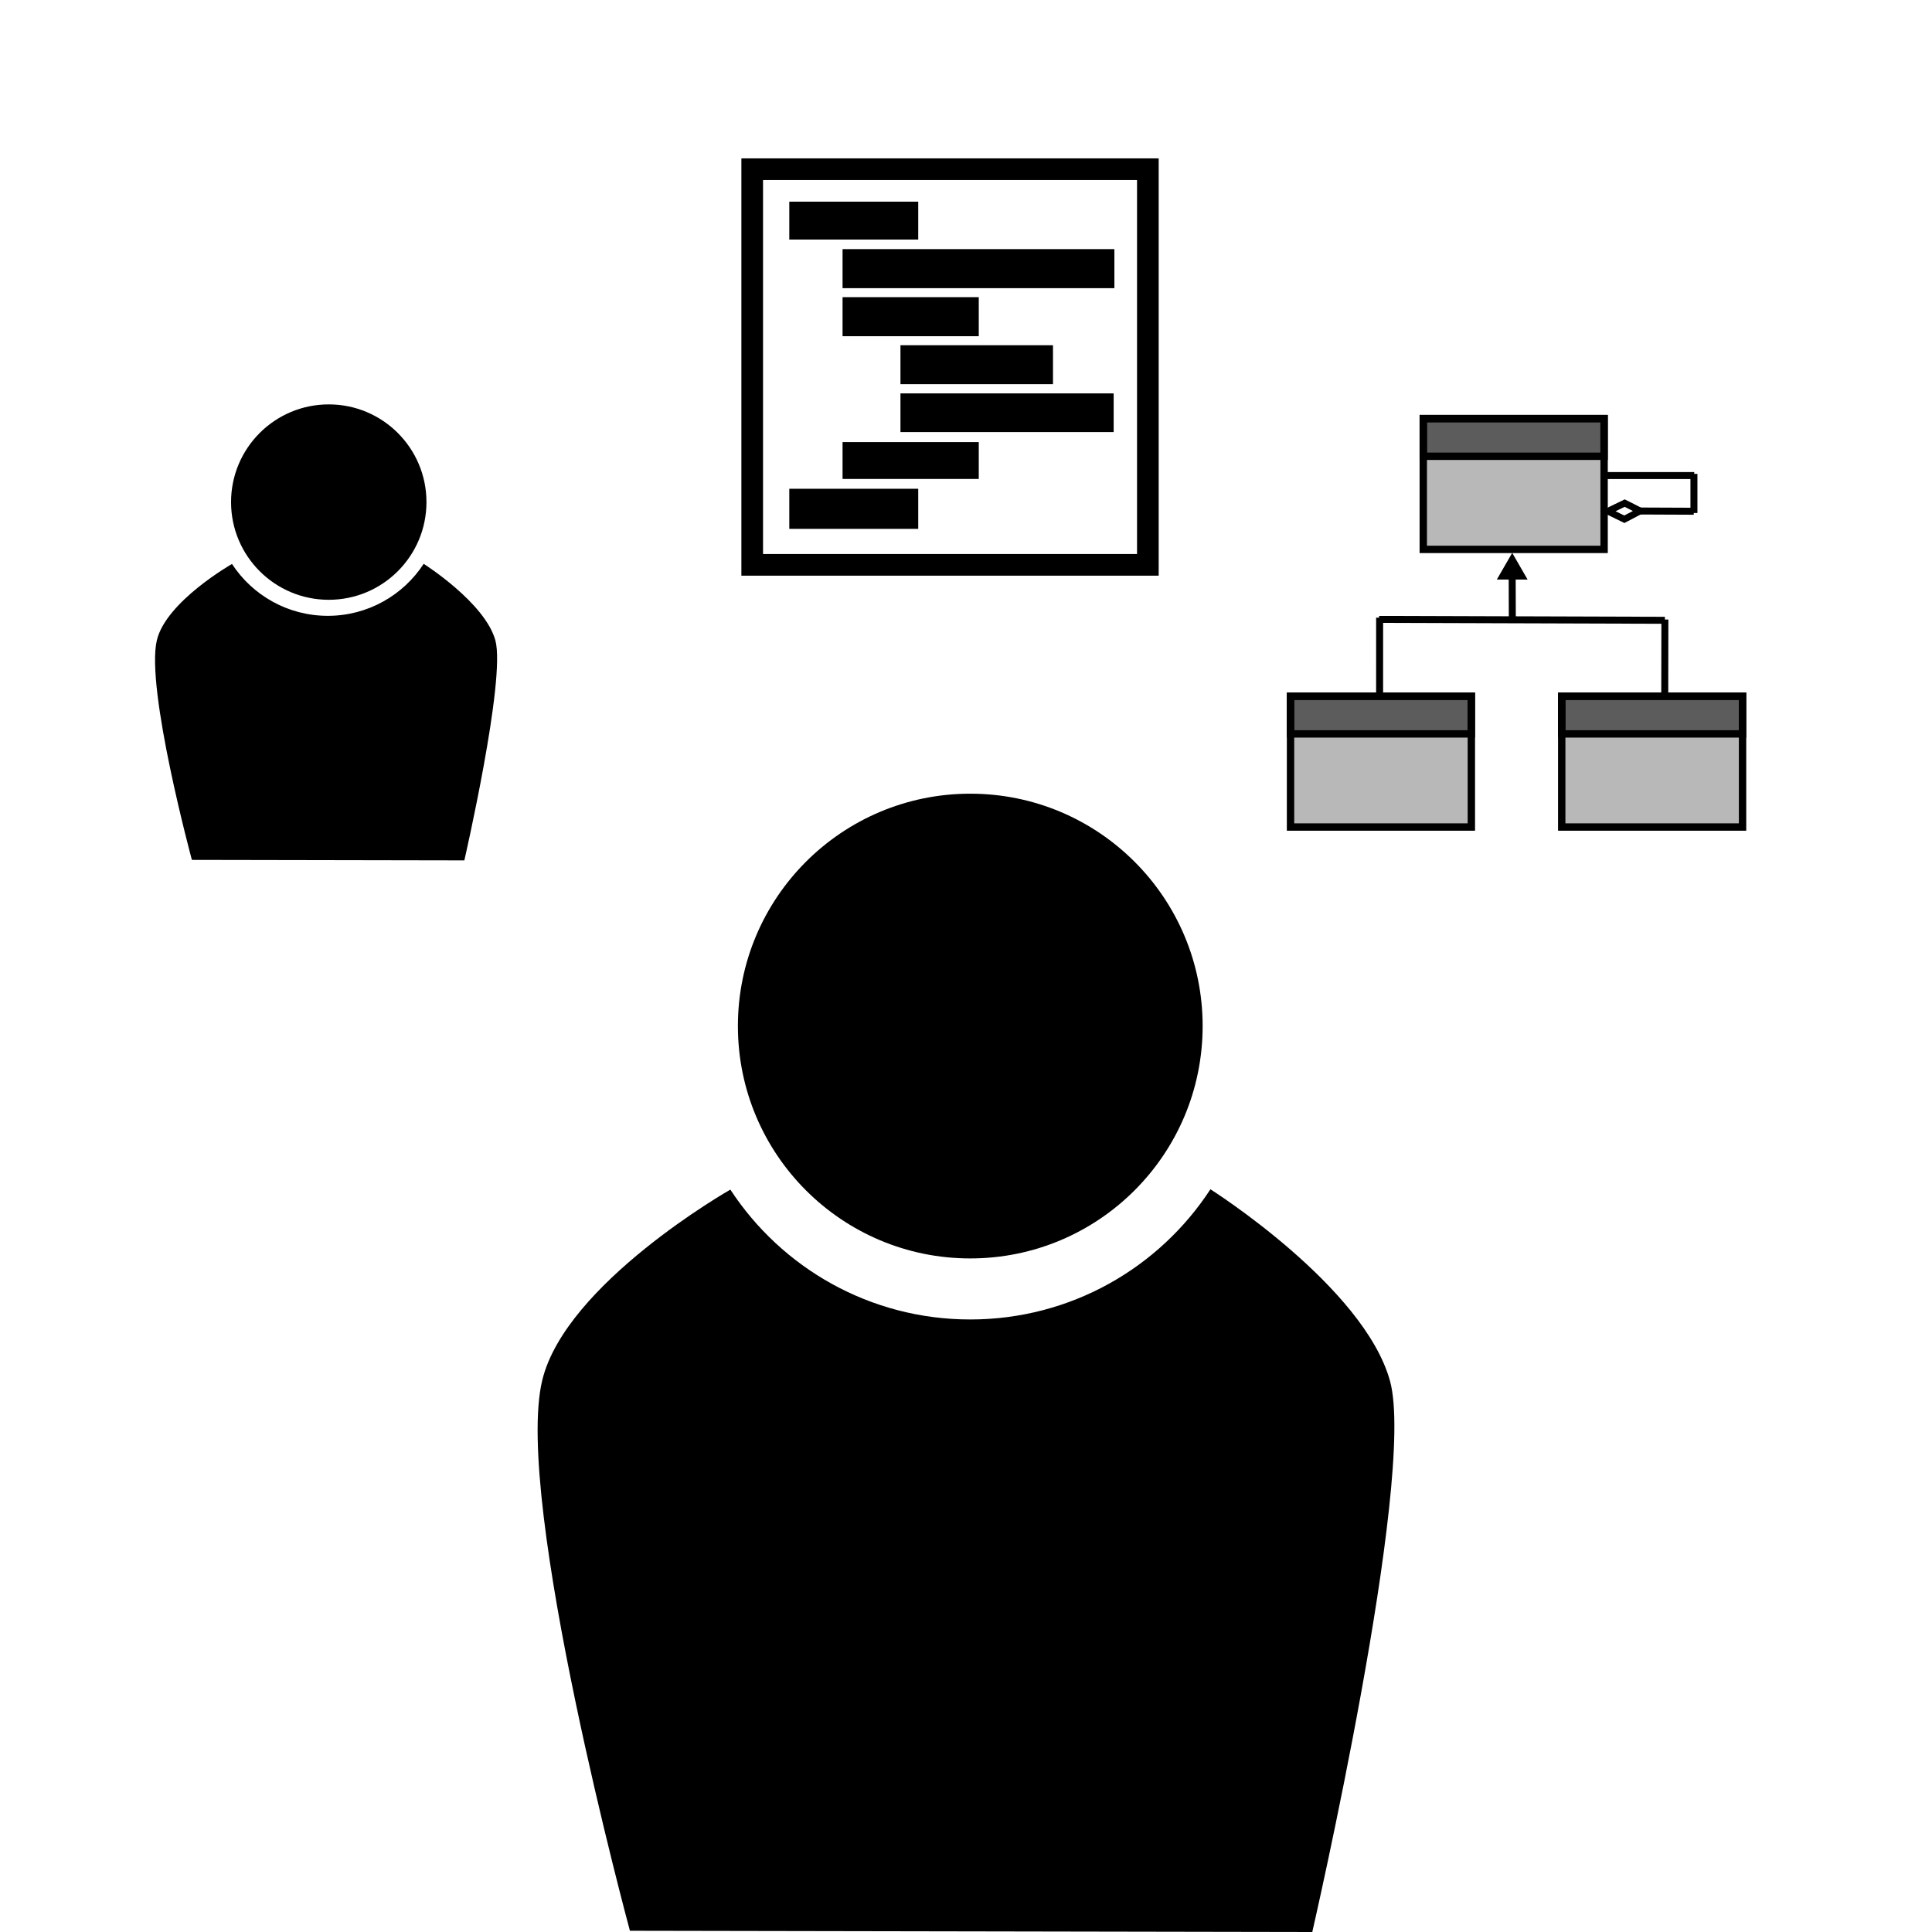
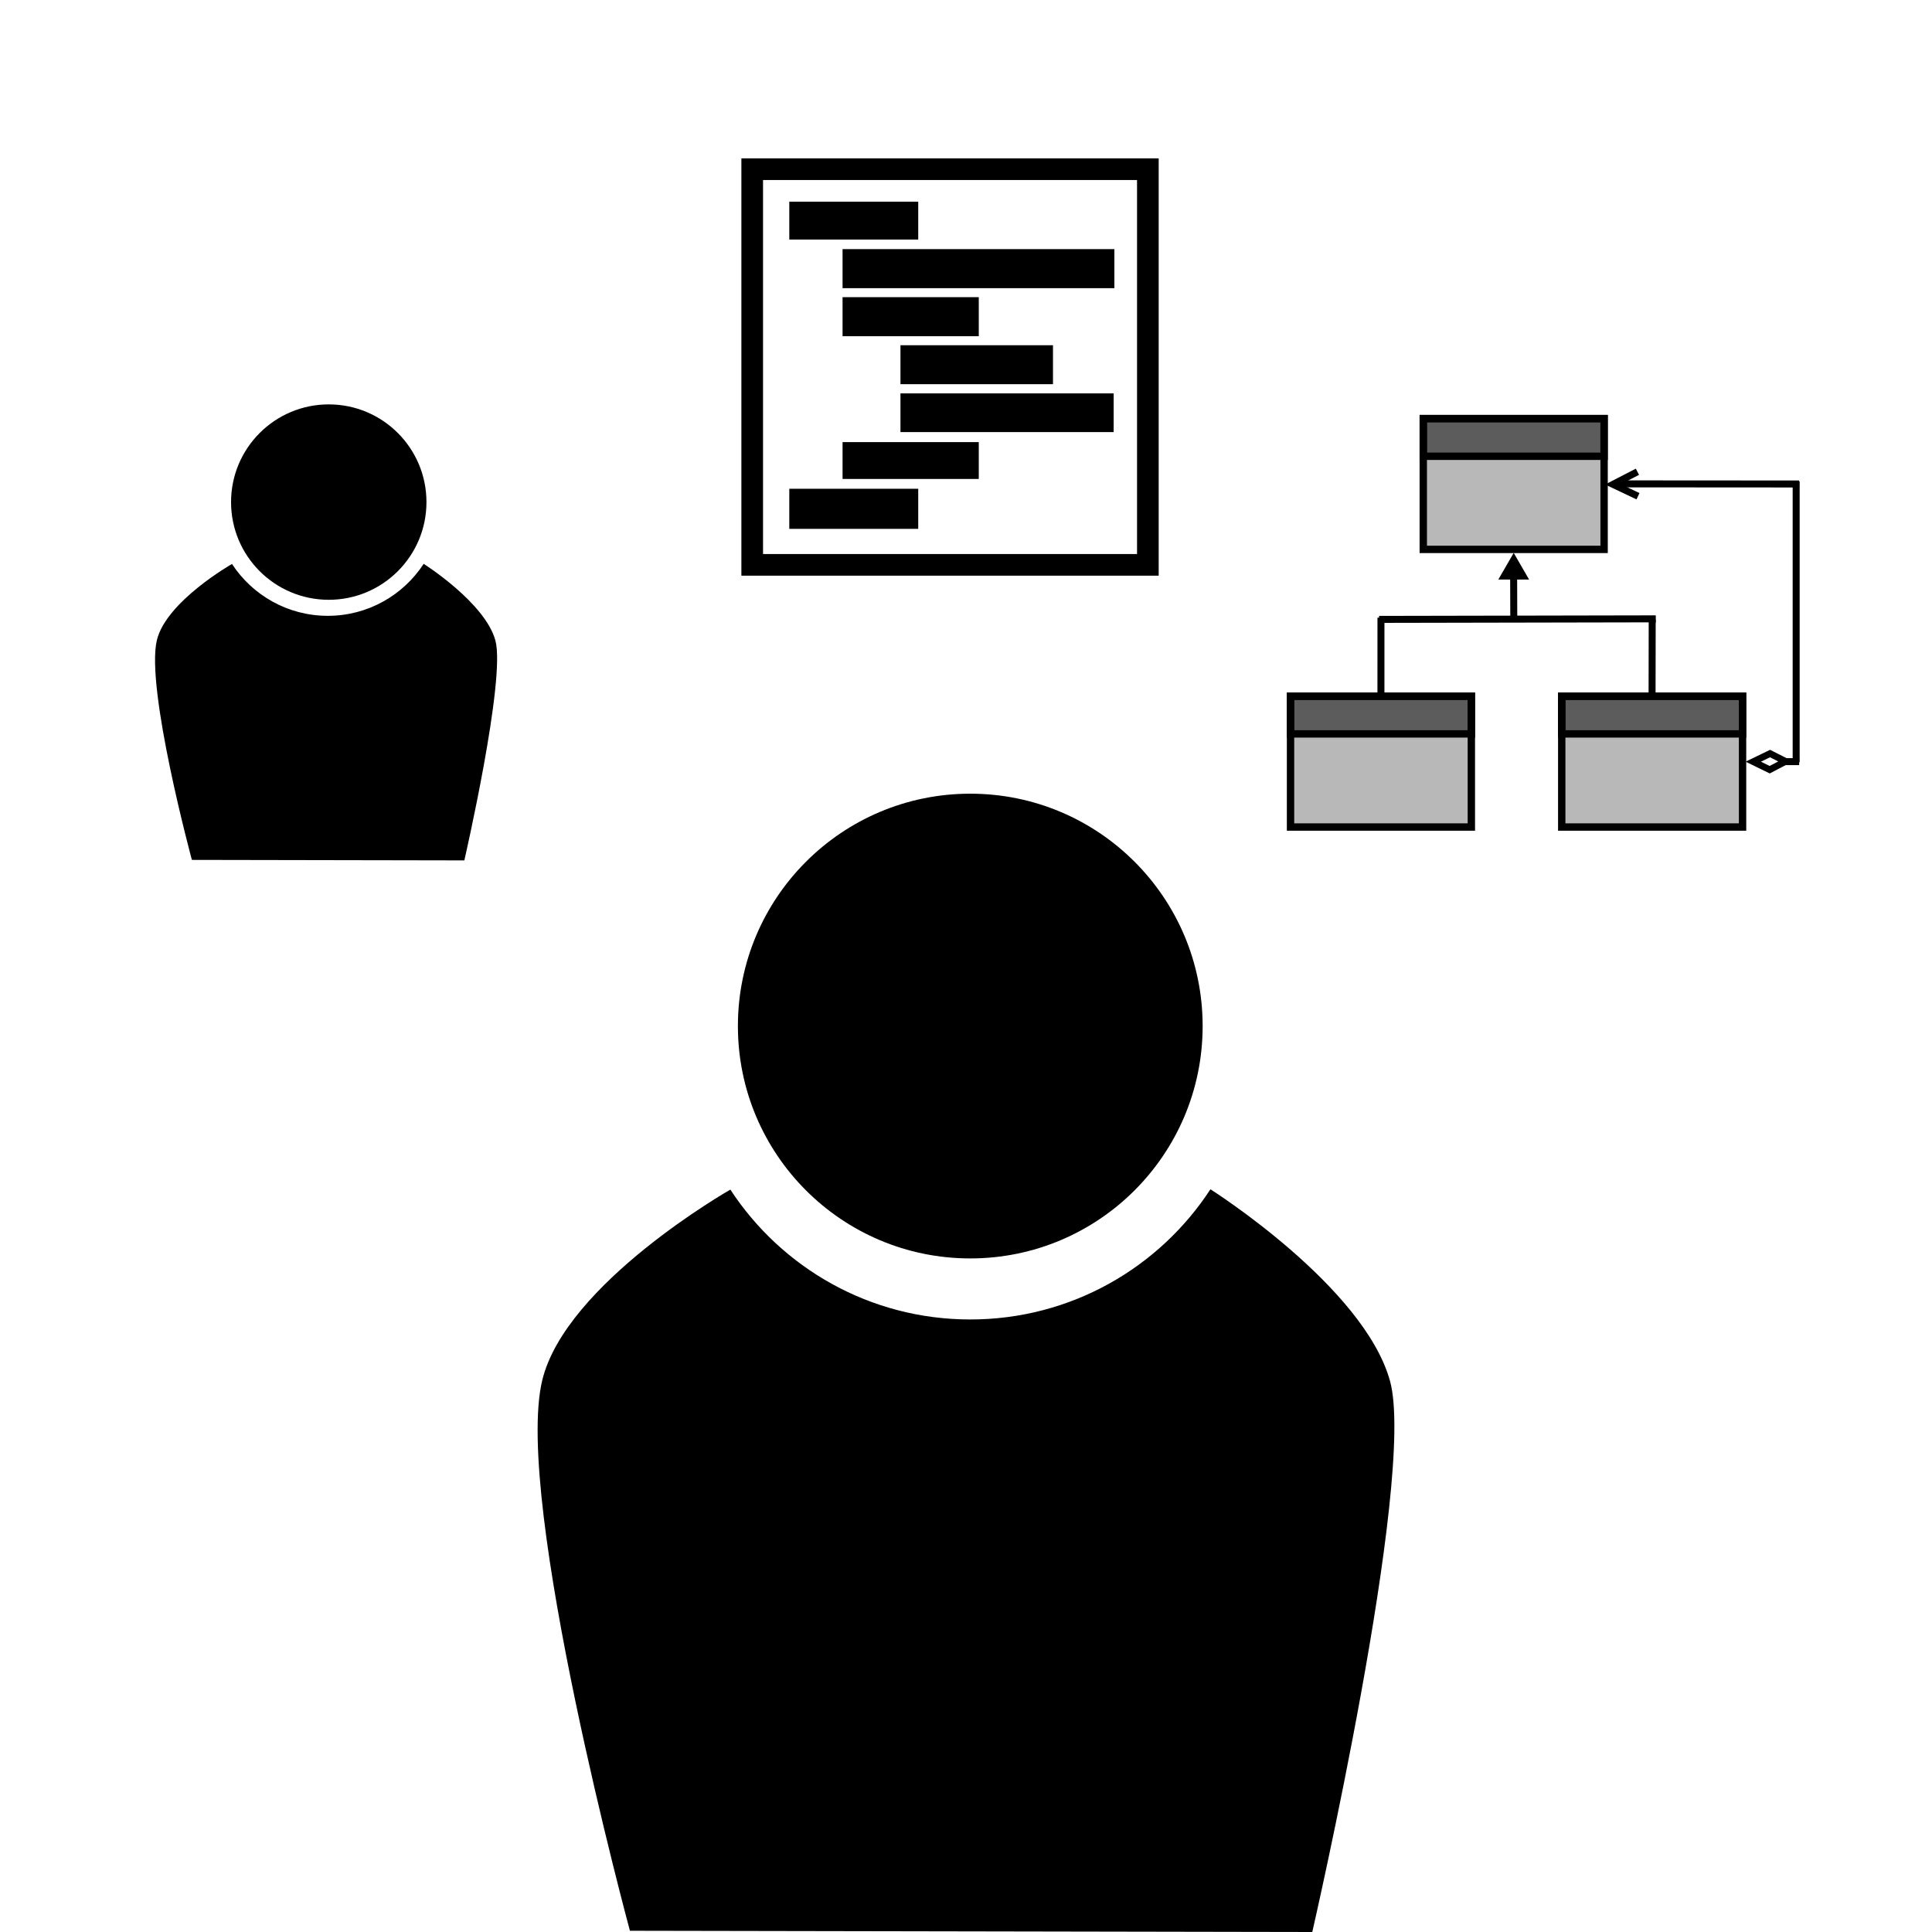
<svg xmlns="http://www.w3.org/2000/svg" xmlns:ns1="https://boxy-svg.com" viewBox="0 0 128 128">
  <g style="" id="person">
    <path d="M 92.095 91.507 C 93.852 97.942 86.942 128 86.942 128 L 41.734 127.918 C 41.734 127.918 34.009 99.396 35.924 91.451 C 37.474 85.02 48.388 78.814 48.388 78.814 C 51.777 83.995 57.631 87.418 64.284 87.418 C 70.947 87.418 76.808 83.986 80.194 78.793 C 80.194 78.793 90.38 85.231 92.095 91.507 Z" style="" />
    <circle style="stroke-width: 1.148; vector-effect: non-scaling-stroke;" cx="64.283" cy="67.979" r="15.395" />
  </g>
  <g id="code">
    <rect width="8.542" height="2.51" style="stroke-width: 0.205;" x="52.293" y="13.361" />
    <rect x="55.822" width="18.009" height="2.587" style="stroke-width: 0.205;" y="16.505" />
    <rect x="55.822" width="9.024" height="2.587" style="stroke-width: 0.205;" y="19.688" />
    <rect width="10.105" height="2.58" style="stroke-width: 0.205;" y="22.873" x="59.658" />
    <rect x="59.658" width="14.125" height="2.564" style="stroke-width: 0.205;" y="26.063" />
    <rect x="55.822" width="9.024" height="2.441" style="stroke-width: 0.205;" y="29.291" />
    <rect x="52.293" width="8.542" height="2.656" style="stroke-width: 0.205;" y="32.382" />
    <rect width="26.213" height="26.213" style="fill: none; stroke: rgb(0, 0, 0); stroke-width: 1.434;" x="49.836" y="11.21" />
  </g>
  <g style="" id="small-person">
    <path d="M 32.821 42.432 C 33.523 45.002 30.764 57.003 30.764 57.003 L 12.713 56.97 C 12.713 56.97 9.629 45.582 10.394 42.41 C 11.013 39.842 15.37 37.364 15.37 37.364 C 16.723 39.433 19.061 40.8 21.717 40.8 C 24.377 40.8 26.718 39.429 28.07 37.356 C 28.07 37.356 32.137 39.926 32.821 42.432 Z" style="" />
    <circle style="stroke-width: 1.148; vector-effect: non-scaling-stroke;" cx="21.781" cy="33.265" r="6.473" />
  </g>
  <g transform="matrix(1, 0, 0, 1, 38.44086, -31.19707)">
    <g>
      <rect y="77.324" width="11.98" height="8.666" style="stroke: rgb(0, 0, 0); stroke-width: 0.488; fill: rgba(0, 0, 0, 0.28);" x="47.06" />
      <rect y="77.324" width="11.98" height="2.496" style="stroke-width: 0.488; stroke: rgb(0, 0, 0); fill: rgba(0, 0, 0, 0.5);" x="47.06" />
    </g>
    <g>
      <rect x="55.855" y="58.93" width="11.98" height="8.666" style="stroke: rgb(0, 0, 0); stroke-width: 0.488; fill: rgba(0, 0, 0, 0.28);" />
      <rect x="55.855" y="58.93" width="11.98" height="2.496" style="stroke-width: 0.488; stroke: rgb(0, 0, 0); fill: rgba(0, 0, 0, 0.5);" />
    </g>
    <g>
      <rect x="65.028" y="77.324" width="11.98" height="8.666" style="stroke: rgb(0, 0, 0); stroke-width: 0.488; fill: rgba(0, 0, 0, 0.28);" />
      <rect x="65.028" y="77.324" width="11.98" height="2.496" style="stroke-width: 0.488; stroke: rgb(0, 0, 0); fill: rgba(0, 0, 0, 0.5);" />
    </g>
    <g>
-       <line style="stroke: rgb(0, 0, 0); stroke-width: 0.463;" x1="52.962" y1="77.372" x2="52.963" y2="72.121" />
-       <line style="stroke: rgb(0, 0, 0); stroke-width: 0.463;" x1="52.928" y1="72.233" x2="71.862" y2="72.293" />
-       <line style="stroke: rgb(0, 0, 0); stroke-width: 0.463;" x1="71.862" y1="72.243" x2="71.853" y2="77.226" />
-       <line style="stroke: rgb(0, 0, 0); stroke-width: 0.463;" x1="61.754" y1="72.211" x2="61.742" y2="68.376" />
-       <path d="M 61.747 67.828 L 62.766 69.593 L 60.727 69.593 L 61.747 67.828 Z" style="stroke-width: 0.463;" ns1:shape="triangle 60.727 67.828 2.039 1.765 0.5 0 1@846ea562" />
-       <line style="stroke: rgb(0, 0, 0); stroke-width: 0.463;" x1="67.88" y1="62.704" x2="73.807" y2="62.704" />
-       <line style="stroke: rgb(0, 0, 0); stroke-width: 0.463;" x1="73.787" y1="62.593" x2="73.787" y2="65.185" />
-       <line style="stroke: rgb(0, 0, 0); stroke-width: 0.463;" x1="73.775" y1="65.068" x2="70.087" y2="65.052" />
-       <polygon style="stroke: rgb(0, 0, 0); stroke-width: 0.444; fill: none;" points="68.088 65.067 69.176 65.599 70.227 65.048 69.2 64.529" />
+       <line style="stroke: rgb(0, 0, 0); stroke-width: 0.463;" x1="53.05" y1="77.372" x2="53.051" y2="72.121" />
+       <line style="stroke: rgb(0, 0, 0); stroke-width: 0.463;" x1="52.928" y1="72.233" x2="71.259" y2="72.197" />
+       <line style="stroke: rgb(0, 0, 0); stroke-width: 0.463;" x1="71.022" y1="72.243" x2="71.013" y2="77.226" />
+       <line style="stroke: rgb(0, 0, 0); stroke-width: 0.463;" x1="61.851" y1="72.211" x2="61.839" y2="68.376" />
+       <path d="M 61.846 67.828 L 62.865 69.593 L 60.826 69.593 L 61.846 67.828 Z" style="stroke-width: 0.463;" ns1:shape="triangle 60.826 67.828 2.039 1.765 0.5 0 1@97c289f2" />
+       <line style="stroke: rgb(0, 0, 0); stroke-width: 0.463;" x1="79.671" y1="81.657" x2="80.759" y2="81.657" />
+       <line style="stroke: rgb(0, 0, 0); stroke-width: 0.463;" x1="80.559" y1="63.097" x2="80.559" y2="81.697" />
+       <line style="stroke: rgb(0, 0, 0); stroke-width: 0.463;" x1="80.759" y1="63.262" x2="68.667" y2="63.254" />
+       <polygon style="stroke: rgb(0, 0, 0); stroke-width: 0.444; fill: none;" points="77.718 81.66 78.806 82.192 79.857 81.641 78.83 81.122" />
+       <path style="fill: rgb(216, 216, 216); stroke: rgb(0, 0, 0);" d="M 69.833 63.893" />
+       <polyline style="stroke: rgb(0, 0, 0); fill: none; stroke-width: 0.463px;" points="70.08 64.073 68.424 63.288 70.043 62.452" />
    </g>
  </g>
</svg>
